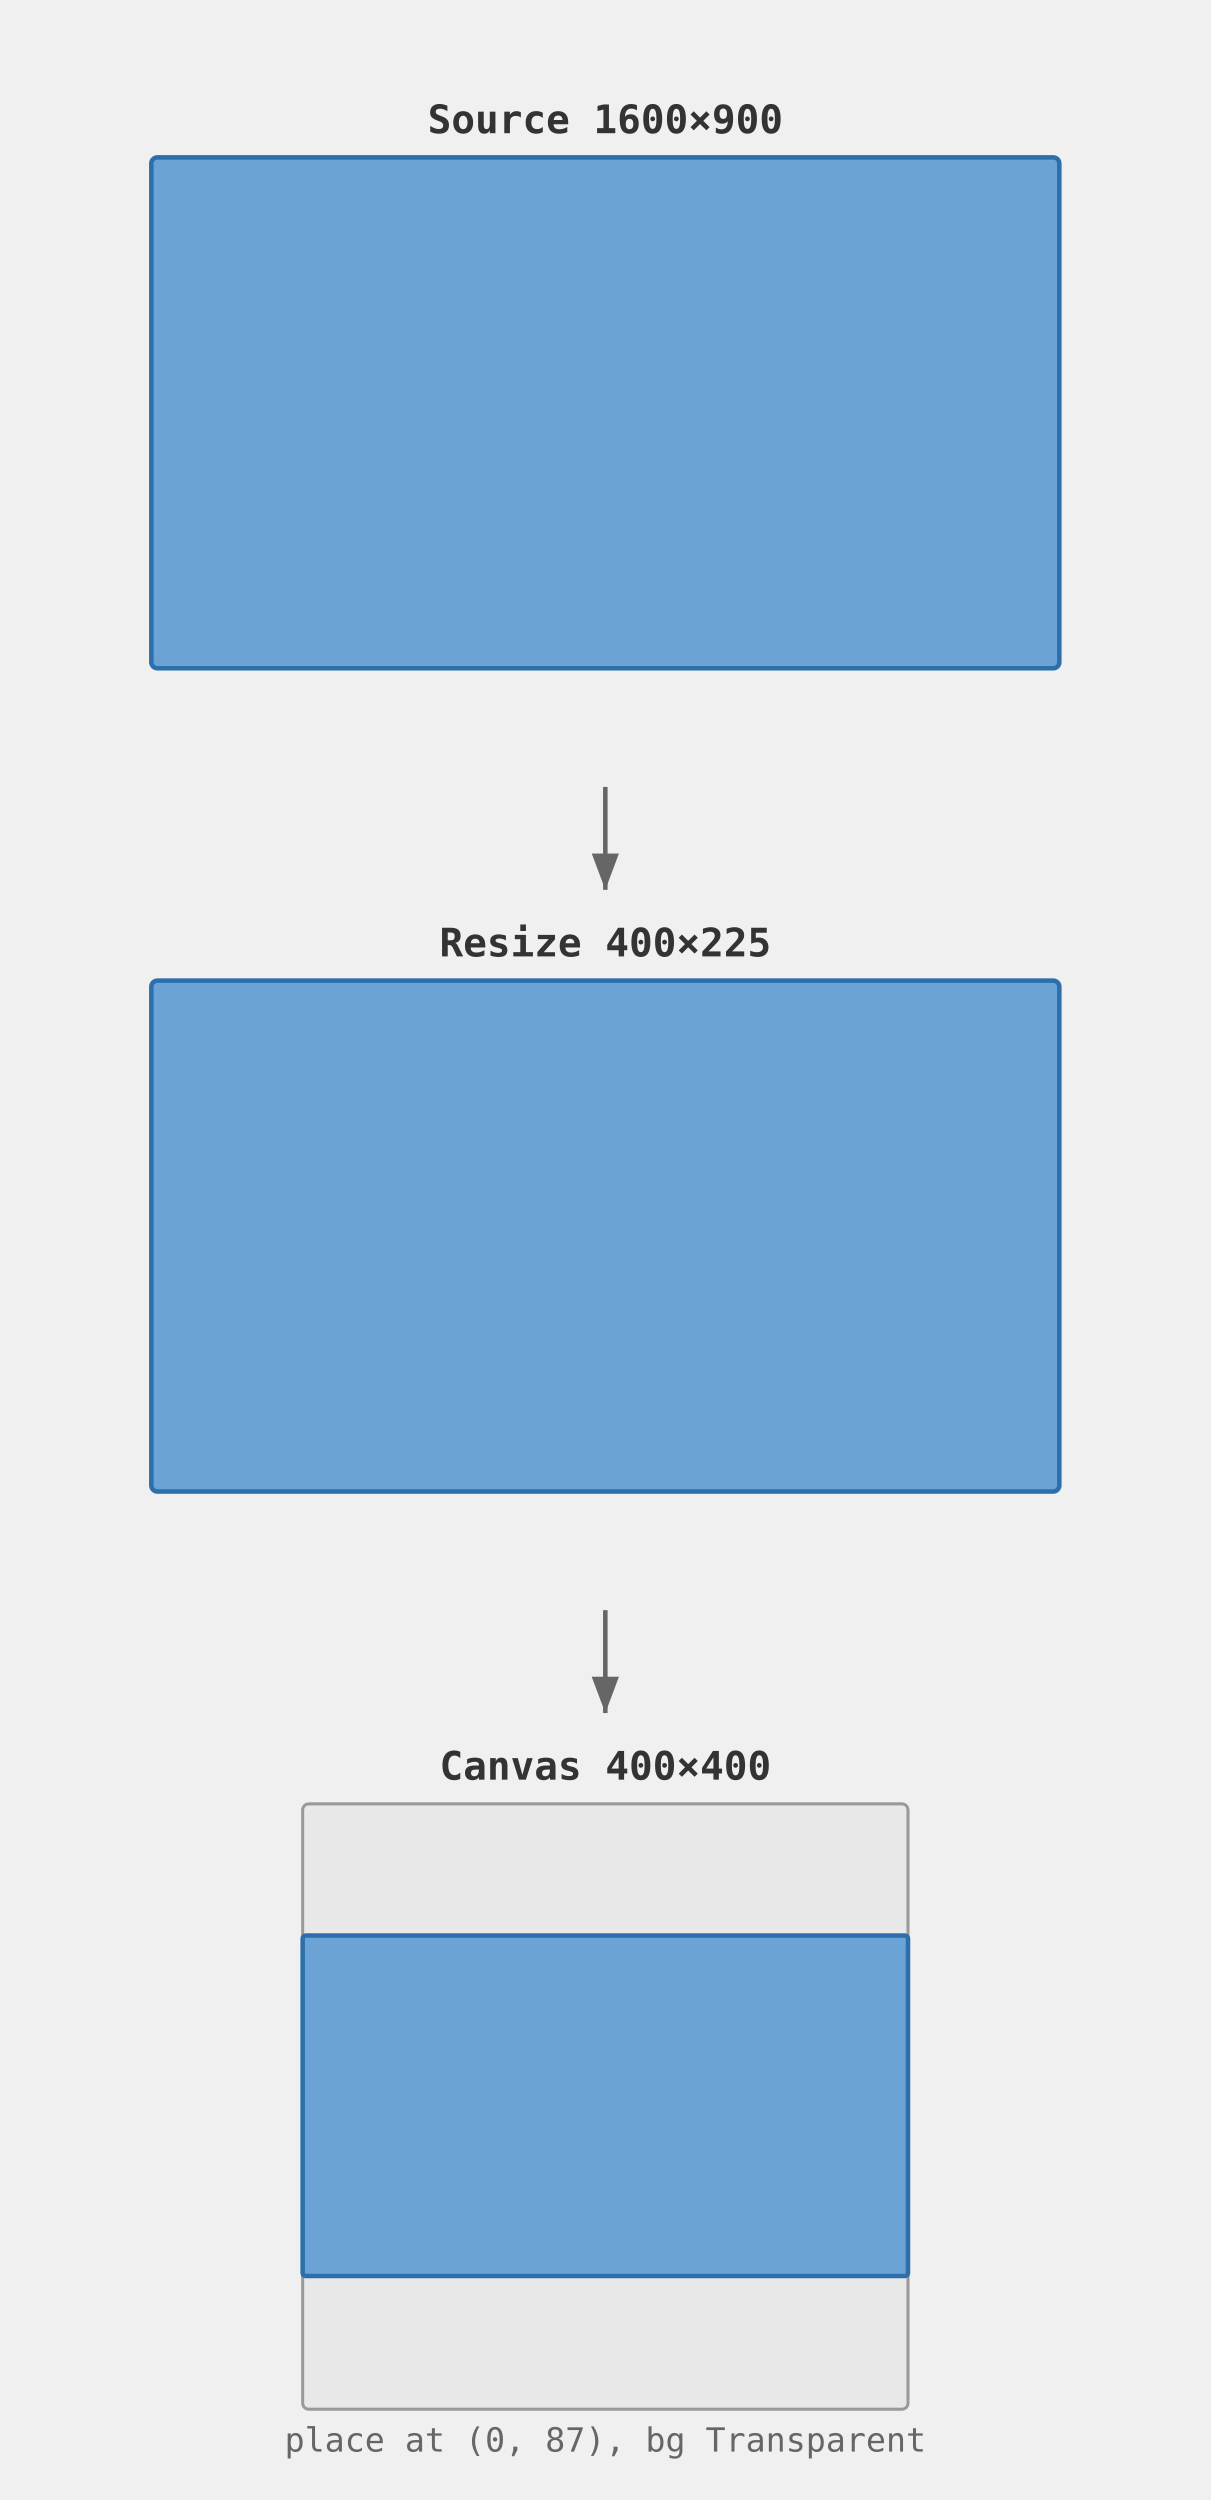
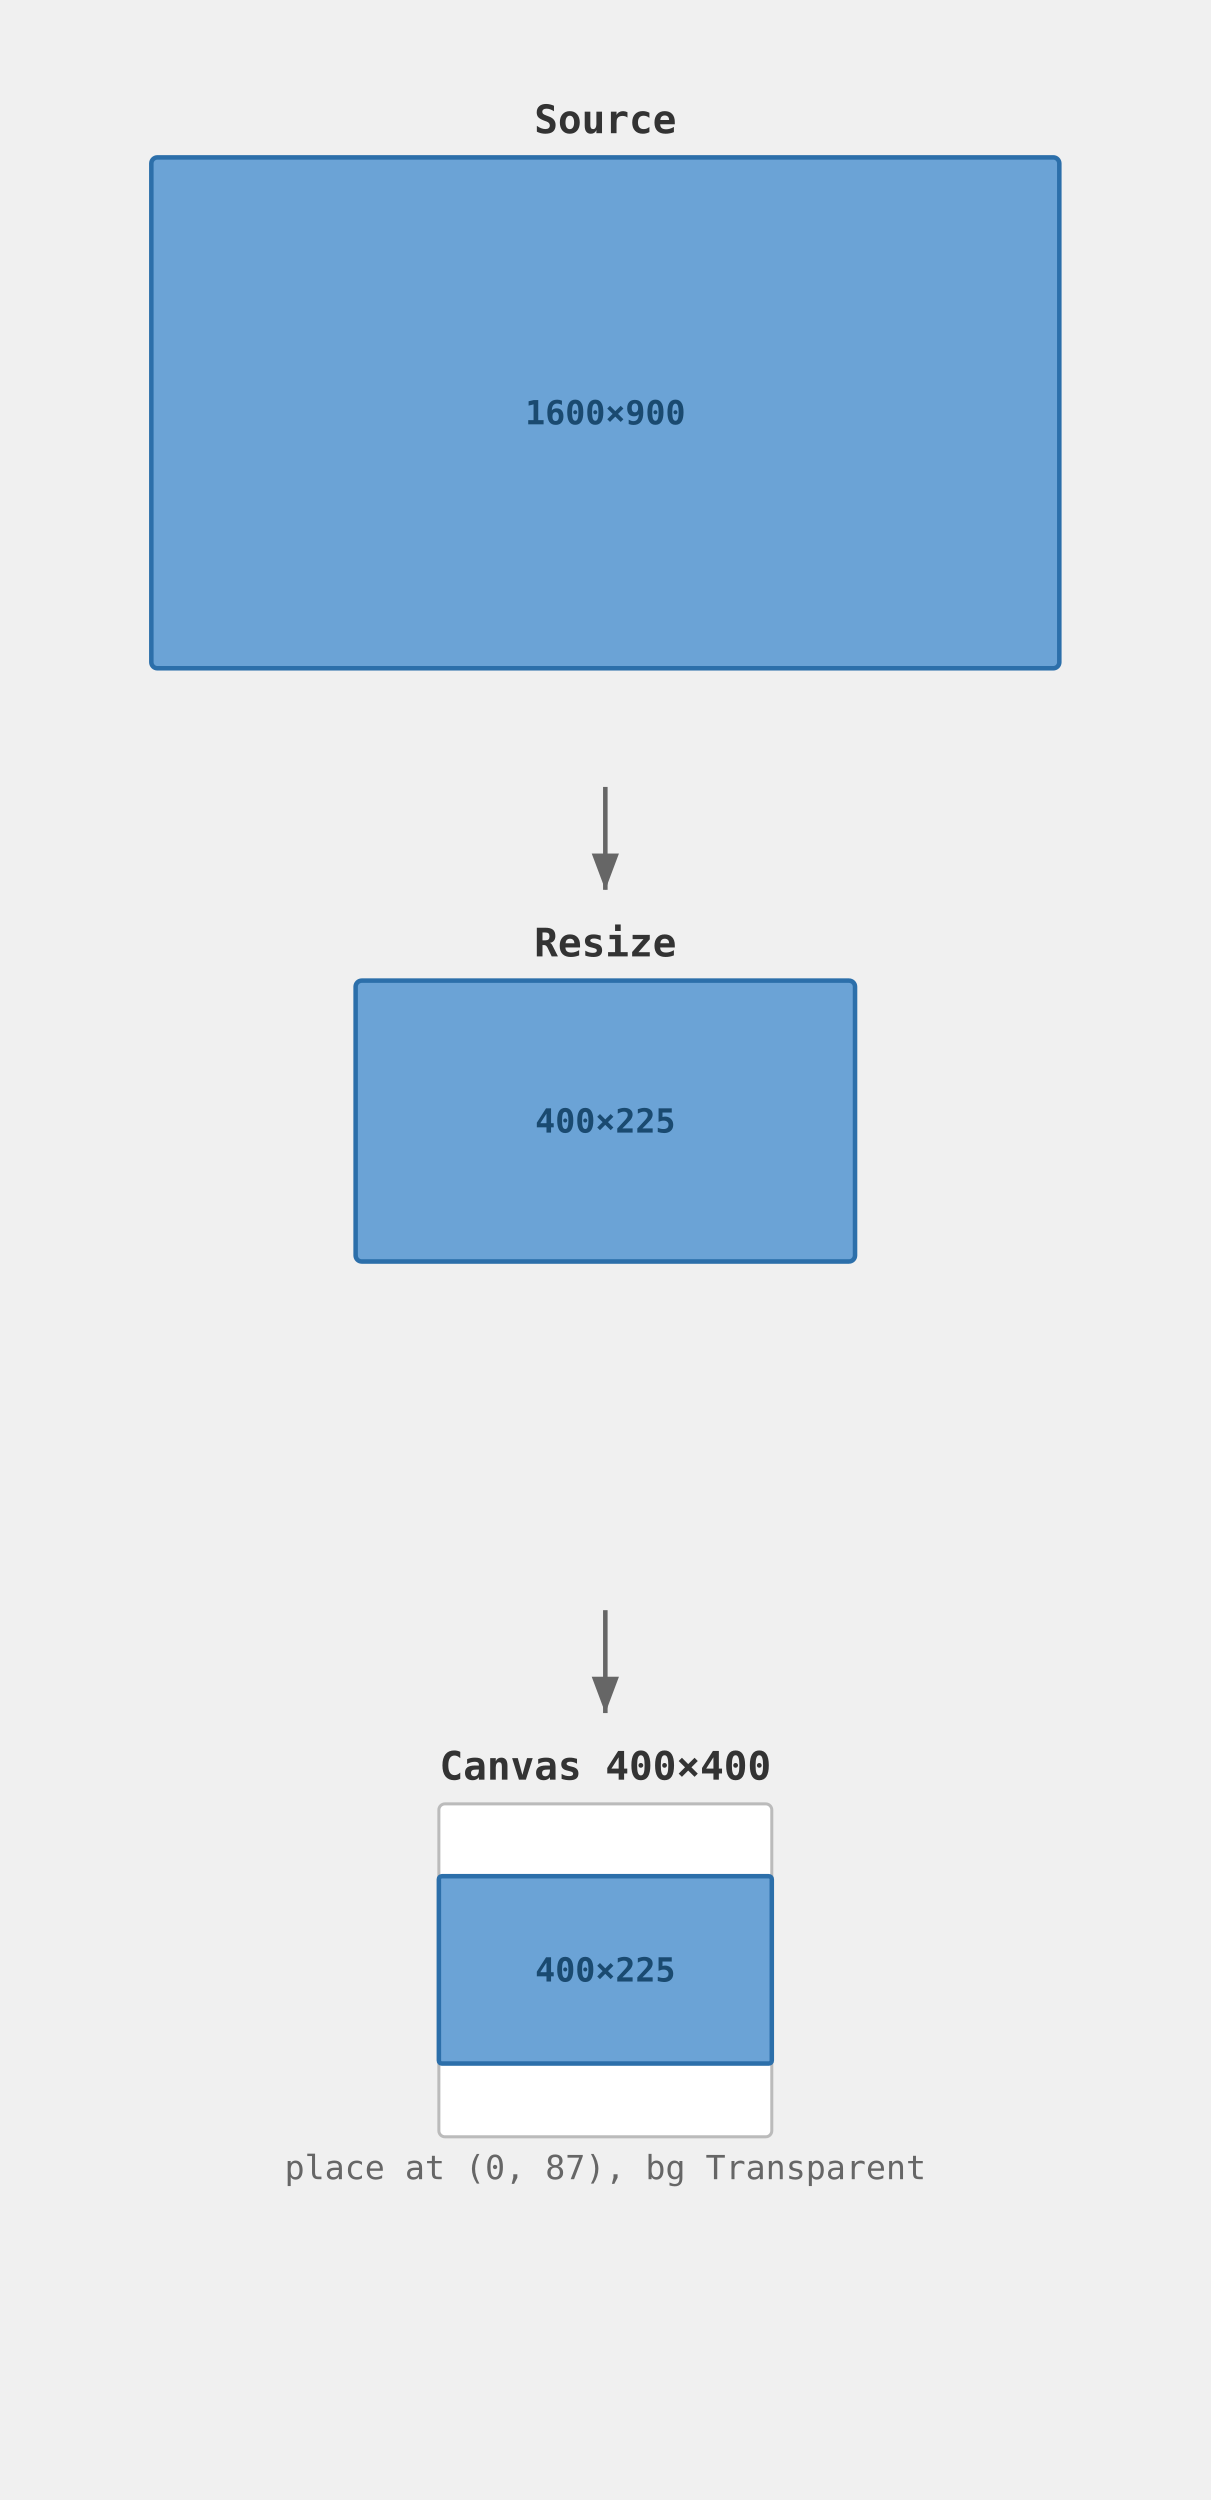
<svg xmlns="http://www.w3.org/2000/svg" width="400" height="826" viewBox="0 0 400 826">
  <style>
  text { font-family: "Consolas", "DejaVu Sans Mono", "Courier New", monospace; }
  .label { font-size: 13px; font-weight: bold; fill: #333; }
+   .dim { font-size: 11px; font-weight: bold; fill: #1a4a70; }
  .annotation { font-size: 11px; fill: #666; }
-   .outer { fill: #e8e8e8; stroke: #999; stroke-width: 1; }
-   .inner { fill: #6ba3d6; stroke: #2c6faa; stroke-width: 1.5; }
+   .content { fill: #6ba3d6; stroke: #2c6faa; stroke-width: 1.5; }
  .content-fill { fill: #6ba3d6; }
+   .discard { fill: #c5d5e4; stroke: #9ab0c5; stroke-width: 1; }
+   .padding { fill: #fff; stroke: #bbb; stroke-width: 1; }
  .extend-fill { fill: #b8d4ee; stroke: #7baed0; stroke-width: 1; stroke-dasharray: 4,2; }
  .arrow { stroke: #666; stroke-width: 1.5; fill: none; marker-end: url(#arrowhead); }
  .arrowhead { fill: #666; }
  @media (prefers-color-scheme: dark) {
    .label { fill: #e0e0e0; }
+     .dim { fill: #9dc4e8; }
    .annotation { fill: #aaa; }
-     .outer { fill: #2d2d2d; stroke: #555; }
-     .inner { fill: #3a72a4; stroke: #5a9fd4; }
+     .content { fill: #3a72a4; stroke: #5a9fd4; }
    .content-fill { fill: #3a72a4; }
+     .discard { fill: #2c3d4d; stroke: #4a6070; }
+     .padding { fill: #1a1a1a; stroke: #444; }
    .extend-fill { fill: #2a4a65; stroke: #4a7a9e; }
    .arrow { stroke: #888; }
    .arrowhead { fill: #888; }
  }
</style>
  <defs>
    <marker id="arrowhead" markerWidth="8" markerHeight="6" refX="8" refY="3" orient="auto">
      <polygon points="0 0, 8 3, 0 6" class="arrowhead" />
    </marker>
  </defs>
-   <text x="200" y="44" class="label" text-anchor="middle">Source  1600×900</text>
-   <rect x="50.0" y="52.0" width="300.0" height="168.8" class="outer" rx="2" />
-   <rect x="50.0" y="52.0" width="300.0" height="168.8" class="inner" rx="2" />
+   <text x="200" y="44" class="label" text-anchor="middle">Source</text>
+   <rect x="50.0" y="52.0" width="300.0" height="168.8" class="content" rx="2" />
+   <text x="200.0" y="136.4" class="dim" text-anchor="middle" dominant-baseline="central">1600×900</text>
  <line x1="200" y1="260.0" x2="200" y2="294.0" class="arrow" />
-   <text x="200" y="316" class="label" text-anchor="middle">Resize  400×225</text>
-   <rect x="50.0" y="324.0" width="300.0" height="168.8" class="outer" rx="2" />
-   <rect x="50.0" y="324.0" width="300.0" height="168.8" class="inner" rx="2" />
+   <text x="200" y="316" class="label" text-anchor="middle">Resize</text>
+   <rect x="117.5" y="324.0" width="165.0" height="92.8" class="content" rx="2" />
+   <text x="200.0" y="370.4" class="dim" text-anchor="middle" dominant-baseline="central">400×225</text>
  <line x1="200" y1="532.0" x2="200" y2="566.0" class="arrow" />
  <text x="200" y="588" class="label" text-anchor="middle">Canvas  400×400</text>
-   <rect x="100.0" y="596.0" width="200.0" height="200.0" class="outer" rx="2" />
-   <rect x="100.0" y="639.5" width="200.0" height="112.5" class="inner" rx="1" />
-   <text x="200" y="810.0" class="annotation" text-anchor="middle">place at (0, 87), bg Transparent</text>
+   <rect x="145.0" y="596.0" width="110.0" height="110.0" class="padding" rx="2" />
+   <rect x="145.0" y="619.9" width="110.0" height="61.9" class="content" rx="1" />
+   <text x="200.0" y="650.9" class="dim" text-anchor="middle" dominant-baseline="central">400×225</text>
+   <text x="200" y="720.0" class="annotation" text-anchor="middle">place at (0, 87), bg Transparent</text>
</svg>
